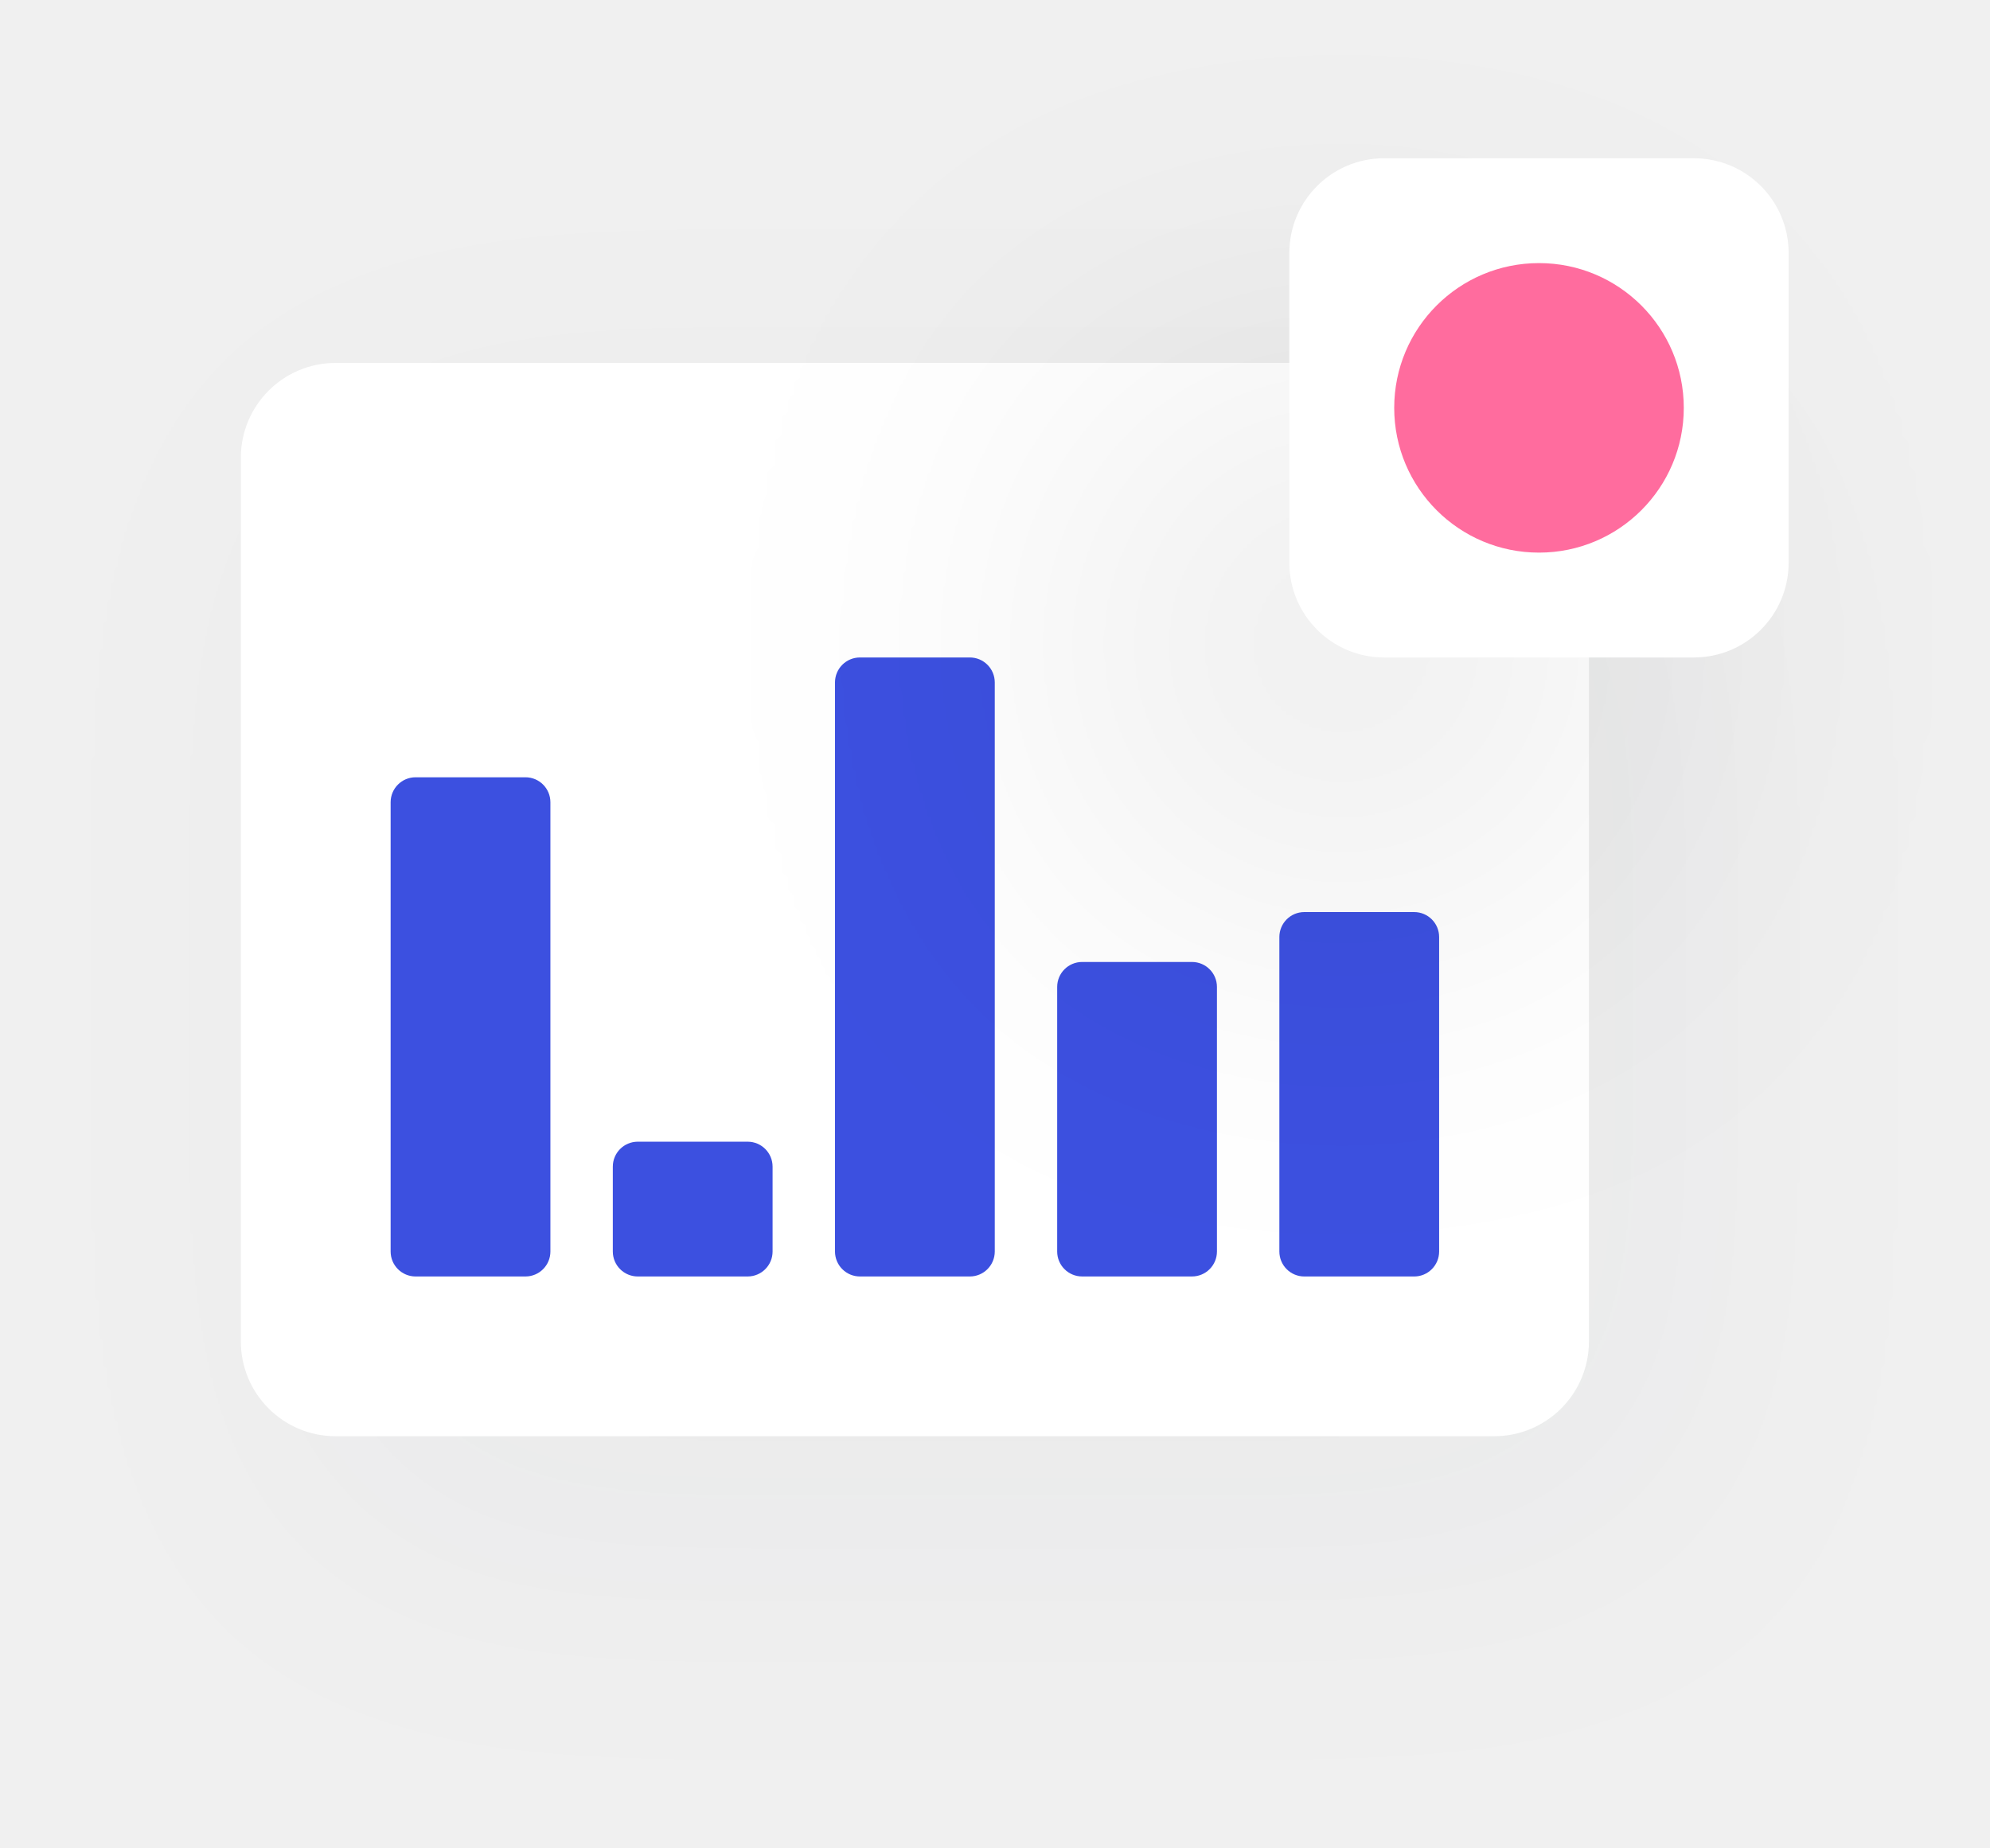
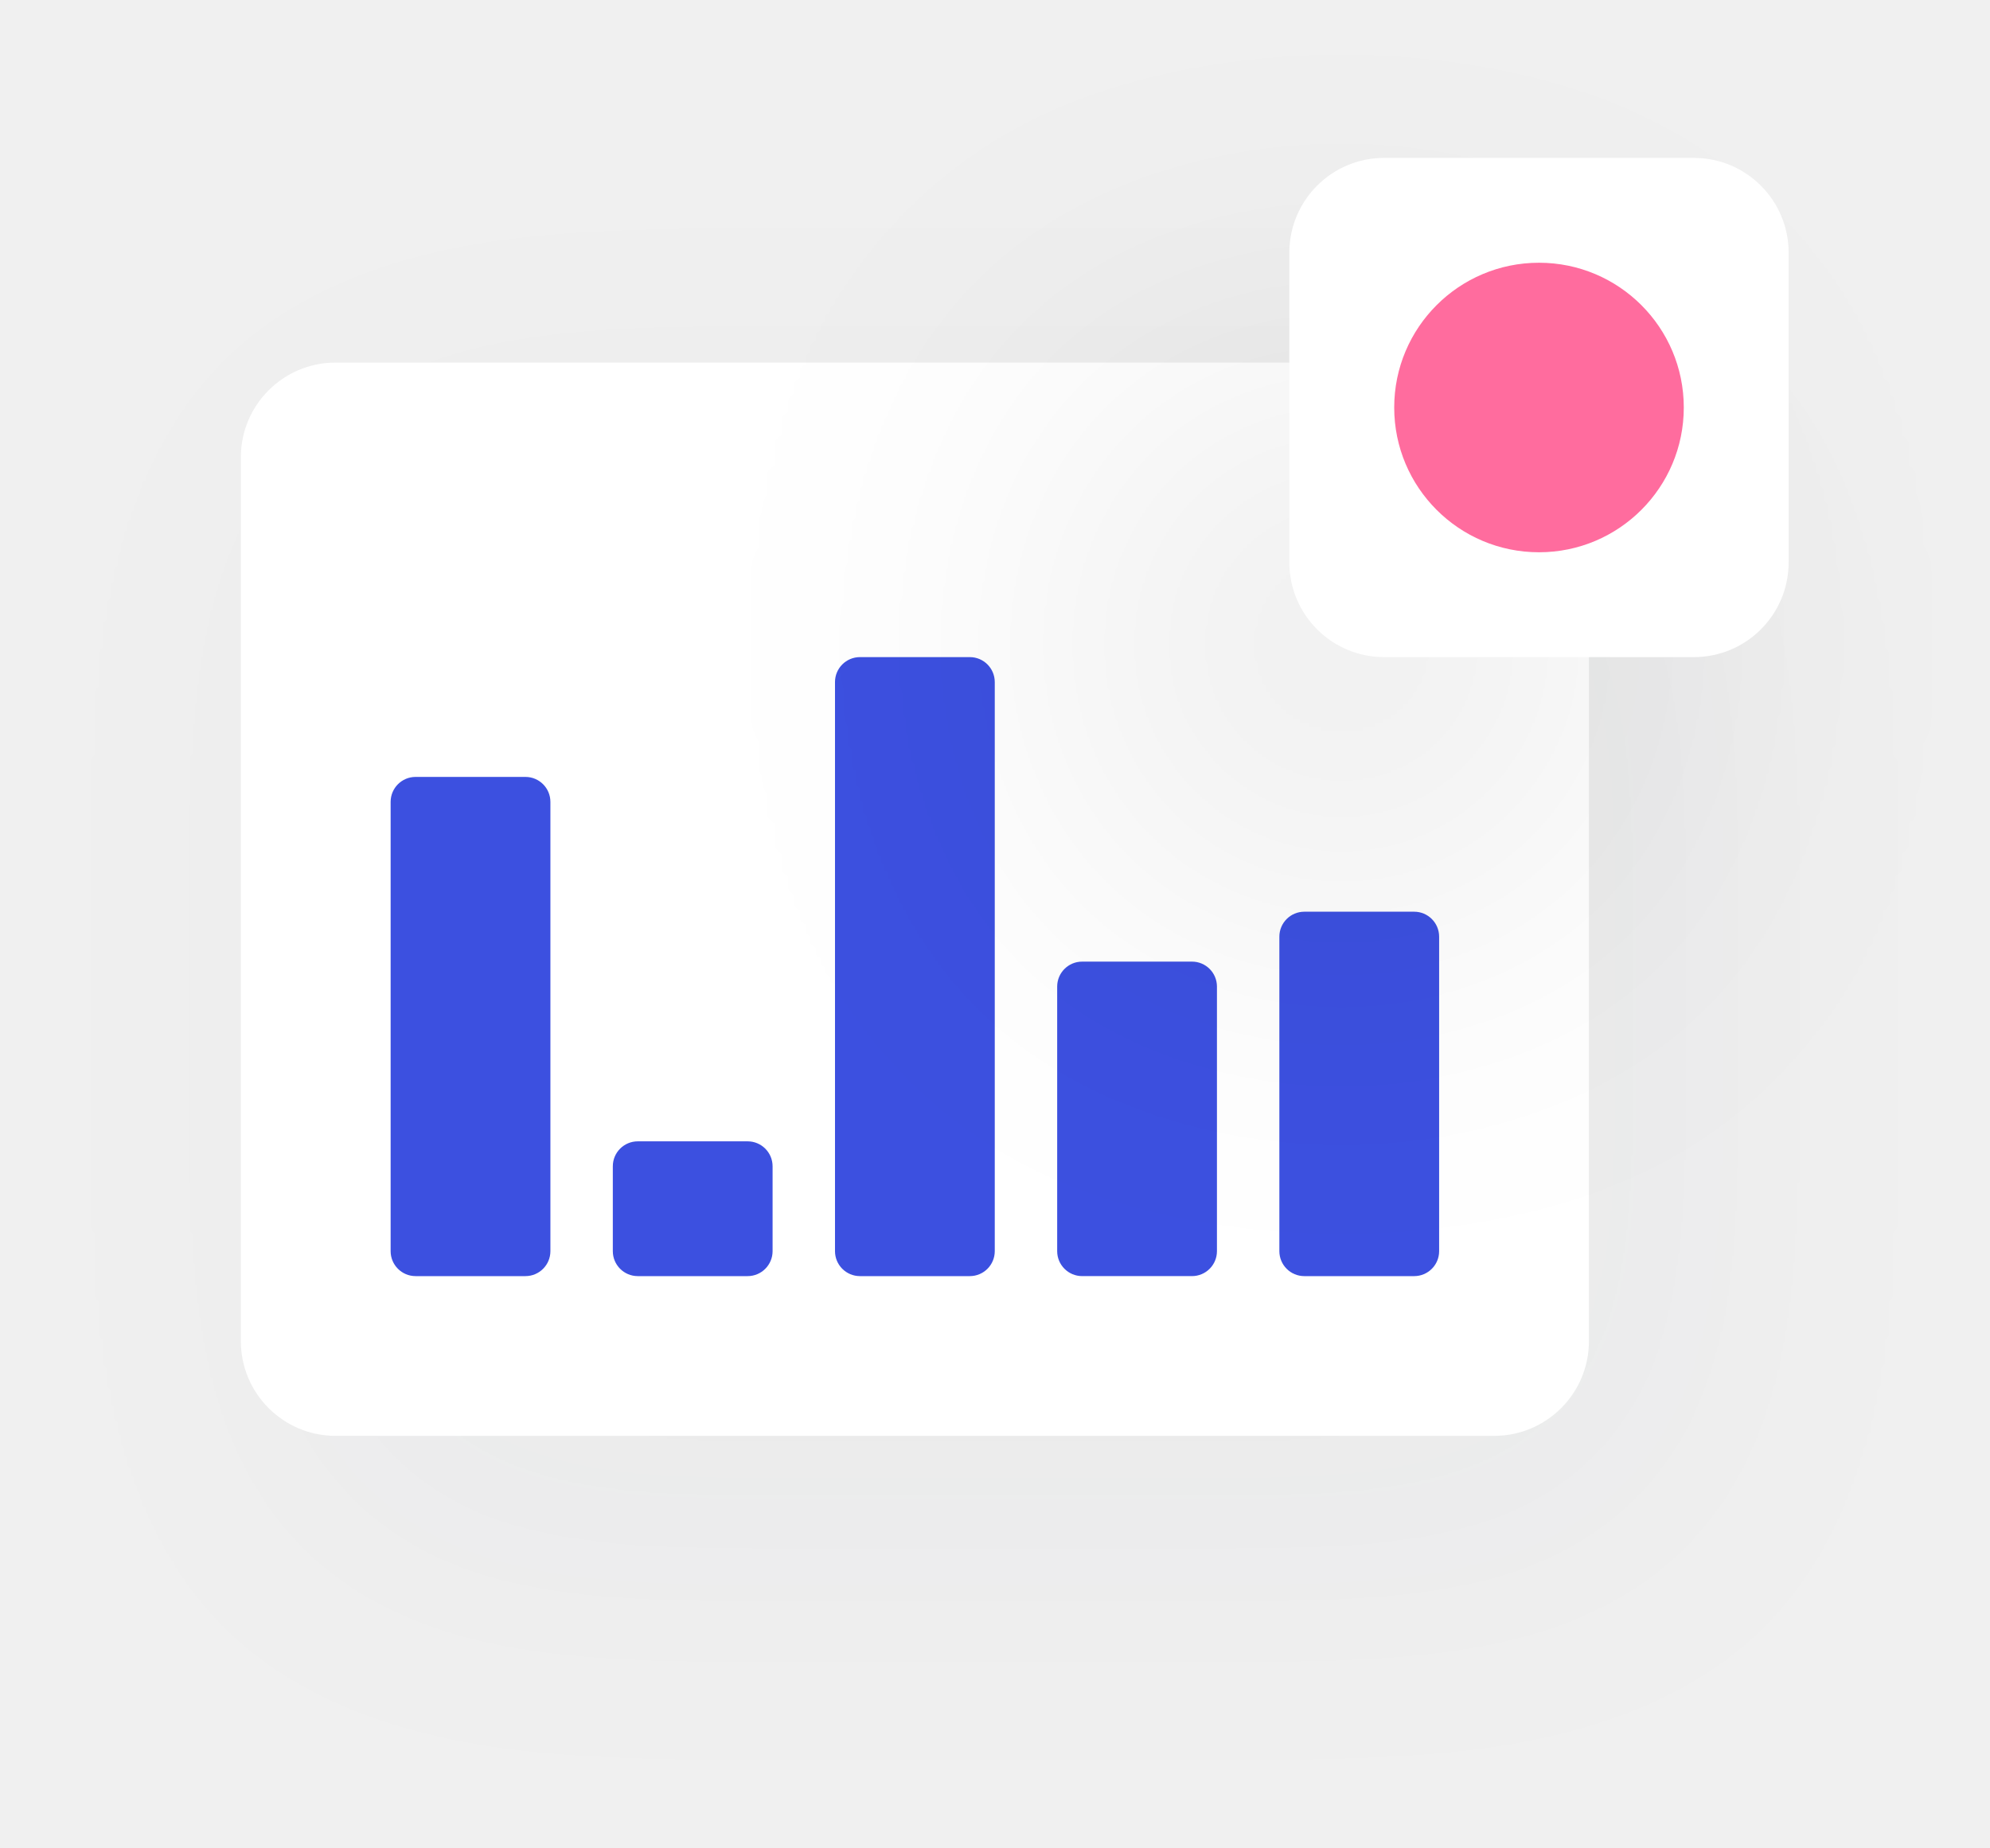
<svg xmlns="http://www.w3.org/2000/svg" width="252" height="234" viewBox="0 0 252 234" fill="none">
  <g filter="url(#filter0_d)">
-     <rect x="30.5" y="45.967" width="170.71" height="135.936" rx="12" fill="white" />
+     <rect x="30.5" y="45.922" width="170.71" height="135.936" rx="12" fill="white" />
  </g>
-   <rect x="49.467" y="98.445" width="20.232" height="63.226" rx="3.161" fill="#3C50E0" />
-   <rect x="77.603" y="144.6" width="20.232" height="17.071" rx="3.161" fill="#3C50E0" />
-   <rect x="105.738" y="83.271" width="20.232" height="78.4" rx="3.161" fill="#3C50E0" />
-   <rect x="133.874" y="121.838" width="20.232" height="39.832" rx="3.161" fill="#3C50E0" />
-   <rect x="162.01" y="115.517" width="20.232" height="46.155" rx="3.161" fill="#3C50E0" />
+   <rect x="49.467" y="98.4" width="20.232" height="63.226" rx="3.161" fill="#3C50E0" />
+   <rect x="77.603" y="144.555" width="20.232" height="17.071" rx="3.161" fill="#3C50E0" />
+   <rect x="105.738" y="83.226" width="20.232" height="78.4" rx="3.161" fill="#3C50E0" />
+   <rect x="133.874" y="121.793" width="20.232" height="39.832" rx="3.161" fill="#3C50E0" />
+   <rect x="162.01" y="115.472" width="20.232" height="46.155" rx="3.161" fill="#3C50E0" />
  <g filter="url(#filter1_d)">
-     <rect x="163.274" y="20.045" width="63.226" height="63.226" rx="12" fill="white" />
+     <rect x="163.274" y="20" width="63.226" height="63.226" rx="12" fill="white" />
  </g>
-   <circle cx="194.888" cy="51.657" r="18.335" fill="#FF6C9E" />
+   <circle cx="194.888" cy="51.612" r="18.335" fill="#FF6C9E" />
  <defs>
-     <filter id="filter0_d" x="0.5" y="17.967" width="250.71" height="215.936" filterUnits="userSpaceOnUse" color-interpolation-filters="sRGB">
+     <filter id="filter0_d" x="0.5" y="17.922" width="250.71" height="215.936" filterUnits="userSpaceOnUse" color-interpolation-filters="sRGB">
      <feFlood flood-opacity="0" result="BackgroundImageFix" />
      <feColorMatrix in="SourceAlpha" type="matrix" values="0 0 0 0 0 0 0 0 0 0 0 0 0 0 0 0 0 0 127 0" />
      <feOffset dx="10" dy="12" />
      <feGaussianBlur stdDeviation="20" />
      <feColorMatrix type="matrix" values="0 0 0 0 0.103 0 0 0 0 0.112 0 0 0 0 0.179 0 0 0 0.03 0" />
      <feBlend mode="normal" in2="BackgroundImageFix" result="effect1_dropShadow" />
      <feBlend mode="normal" in="SourceGraphic" in2="effect1_dropShadow" result="shape" />
    </filter>
-     <filter id="filter1_d" x="88.274" y="0.045" width="163.226" height="163.226" filterUnits="userSpaceOnUse" color-interpolation-filters="sRGB">
+     <filter id="filter1_d" x="88.274" y="0" width="163.226" height="163.226" filterUnits="userSpaceOnUse" color-interpolation-filters="sRGB">
      <feFlood flood-opacity="0" result="BackgroundImageFix" />
      <feColorMatrix in="SourceAlpha" type="matrix" values="0 0 0 0 0 0 0 0 0 0 0 0 0 0 0 0 0 0 127 0" />
      <feOffset dx="-25" dy="30" />
      <feGaussianBlur stdDeviation="25" />
      <feColorMatrix type="matrix" values="0 0 0 0 0 0 0 0 0 0 0 0 0 0 0 0 0 0 0.08 0" />
      <feBlend mode="normal" in2="BackgroundImageFix" result="effect1_dropShadow" />
      <feBlend mode="normal" in="SourceGraphic" in2="effect1_dropShadow" result="shape" />
    </filter>
  </defs>
</svg>
